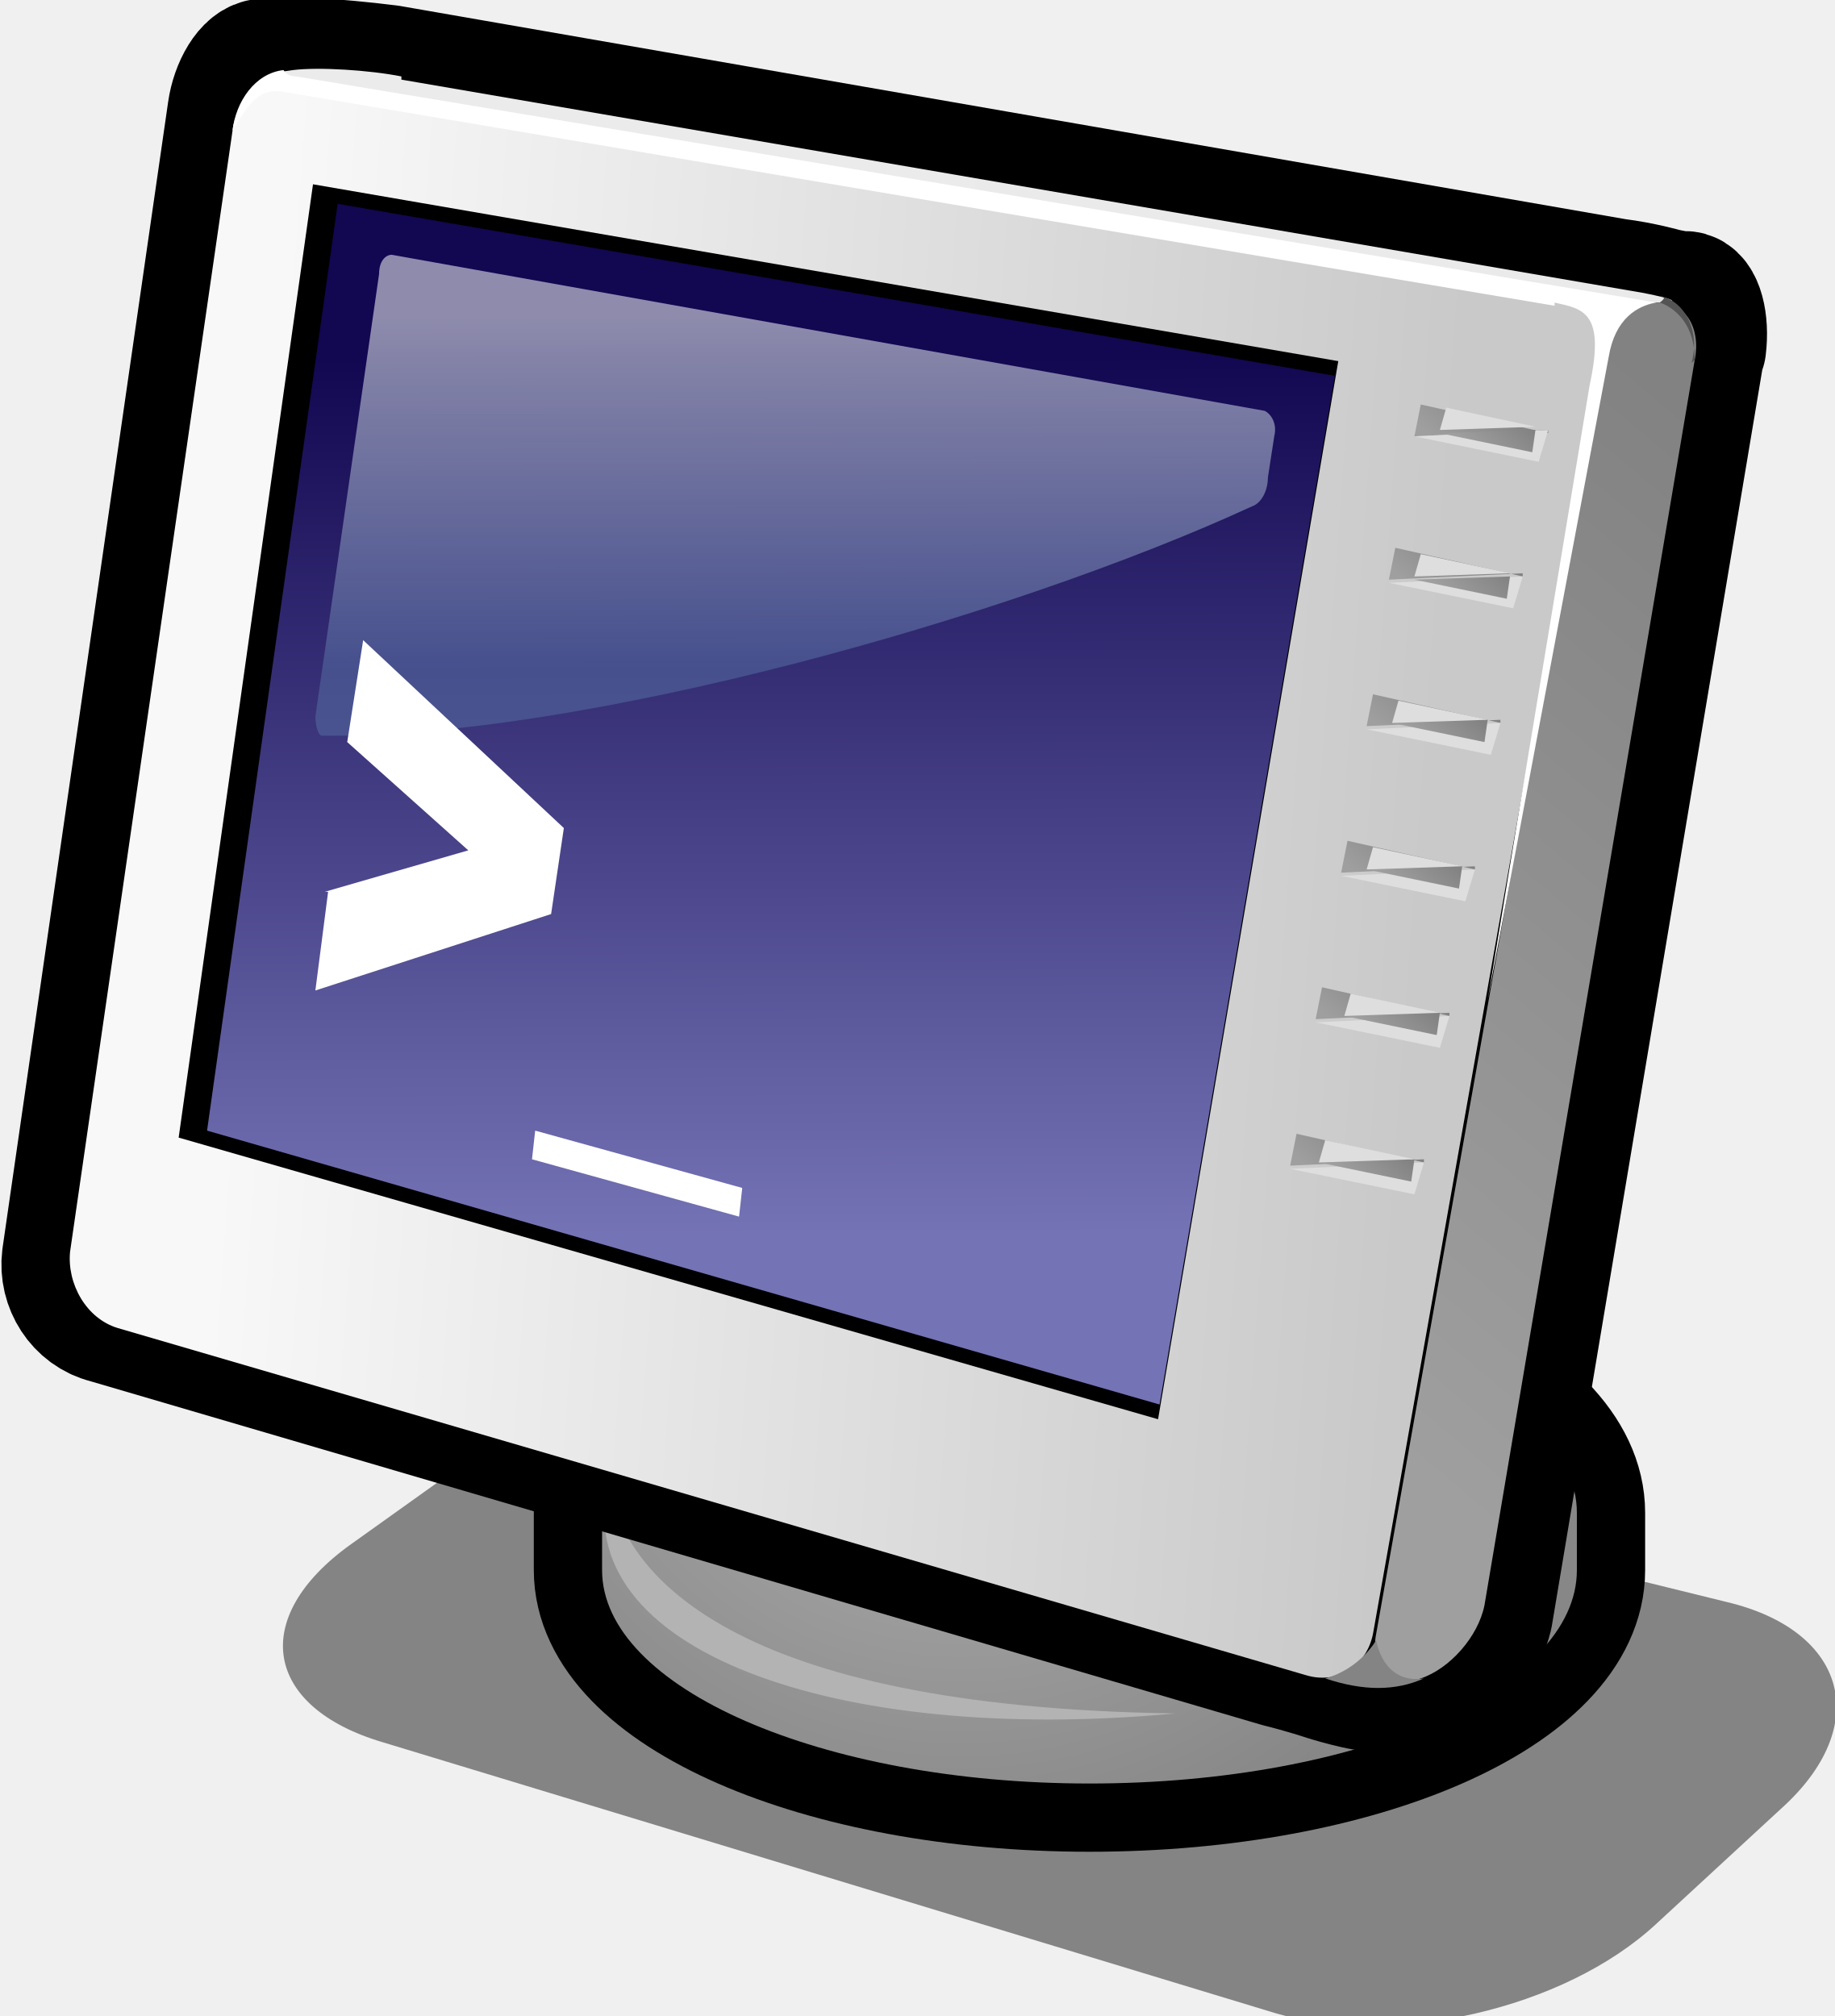
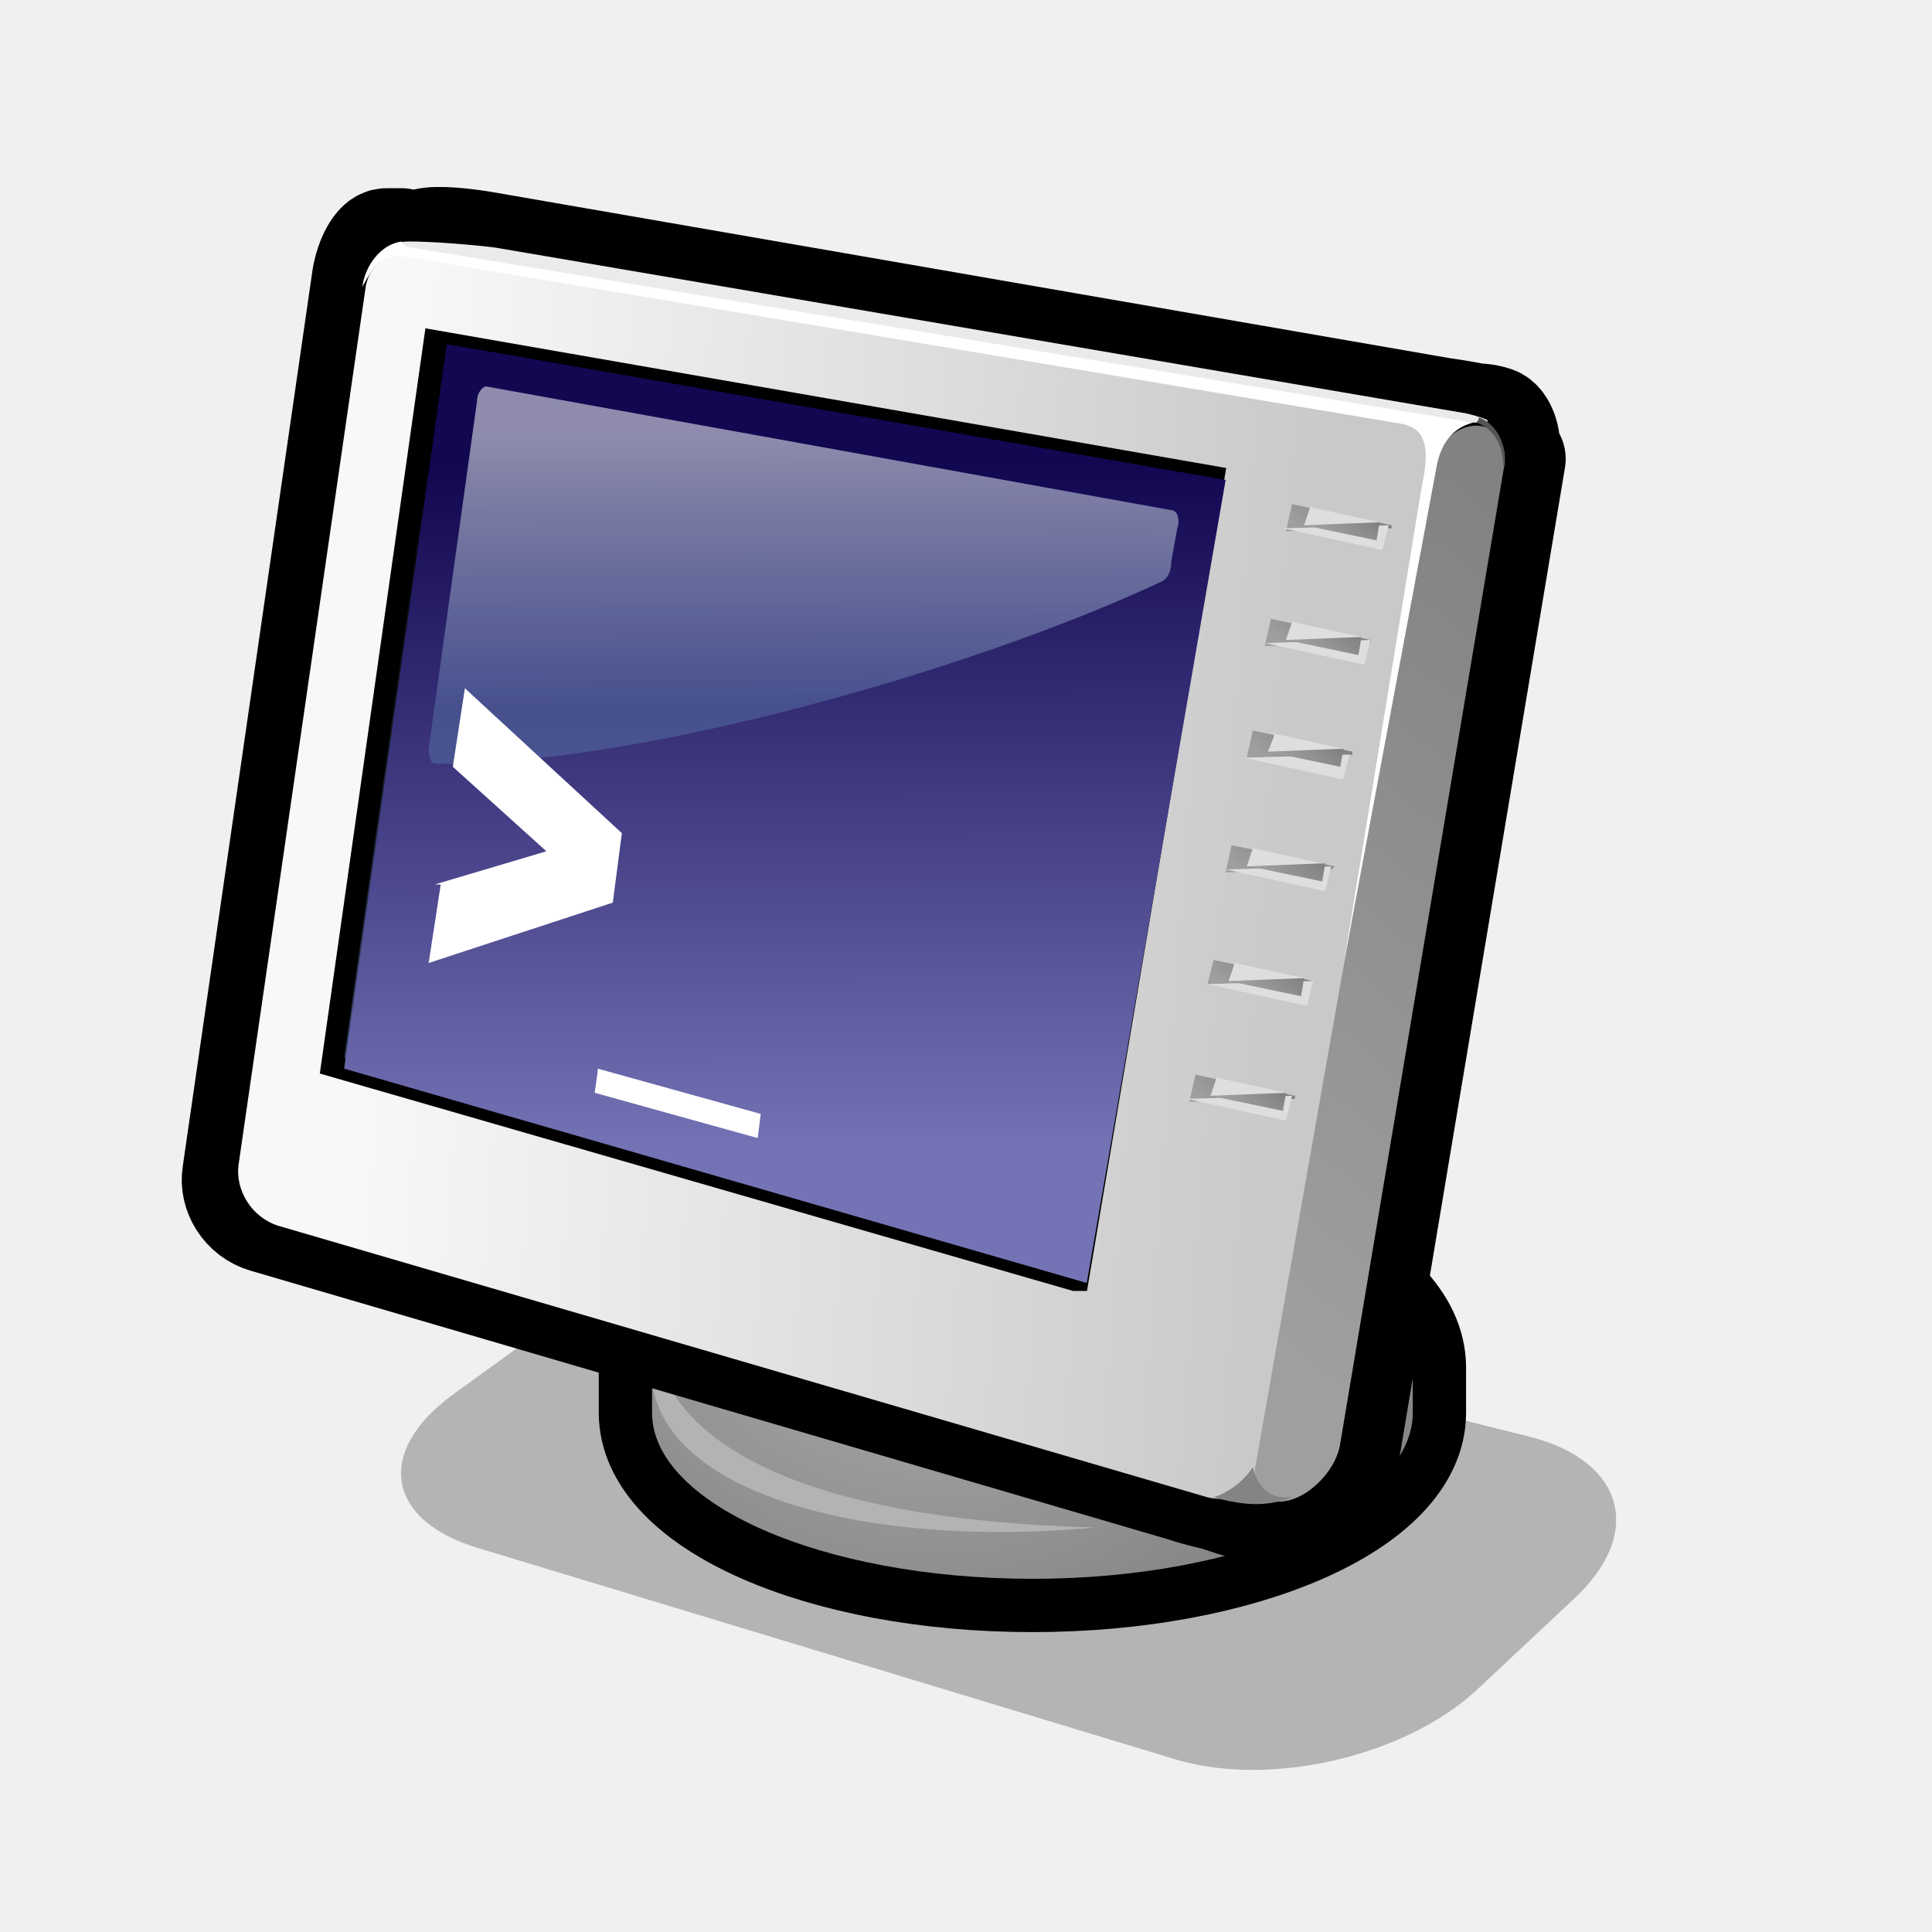
- <svg width="57.6pt" height="63.3pt" viewBox="0 0 57.6 63.3" xml:space="preserve">
+ <svg width="64pt" height="64pt" viewBox="0 0 64 64" xml:space="preserve">
  <g id="Layer_x0020_1" style="fill-rule:nonzero;clip-rule:nonzero;fill:#DEDEDE;stroke:#000000;stroke-miterlimit:4;">
-     <g style="opacity:0.45;">
-       <path style="fill:#000000;stroke:none;" d="M27.1,43.6c-3.8-0.9-9.5,0.2-12.6,2.4L11,48.5c-3.2,2.3-2.7,5.1,1,6.2l28,8.5c3.7,1.1,9.1-0.1,12-2.8l3.9-3.6c2.9-2.6,2.1-5.6-1.7-6.5l-27.2-6.7z" />
+     <g style="opacity:0.25;">
+       <path style="fill:#000000;stroke:none;" d="M28.3,42.1c-3.1-0.8-7.8,0.1-10.4,2l-2.9,2.1c-2.6,1.9-2.2,4.2,0.9,5.1l23.1,7c3.1,0.9,7.5-0.1,9.9-2.3l3.2-3c2.4-2.2,1.7-4.6-1.4-5.4l-22.4-5.6z" />
    </g>
-     <radialGradient id="aigrd1" cx="30.181" cy="40.522" r="18.323" fx="30.181" fy="40.522" gradientUnits="userSpaceOnUse">
+     <radialGradient id="aigrd1" cx="30.873" cy="39.588" r="15.096" fx="30.873" fy="39.588" gradientUnits="userSpaceOnUse">
      <stop offset="0" style="stop-color:#B6B6B6" />
      <stop offset="1" style="stop-color:#878787" />
    </radialGradient>
-     <path style="fill:url(#aigrd1);stroke-width:4.286;stroke-linecap:round;stroke-linejoin:round;" d="M34.2,40.8c-8.5,0-15.3,3-15.3,6.7v1.8c0,3.7,6.9,6.7,15.3,6.7c8.5,0,15.3-3,15.3-6.7v-1.8c0-3.7-6.9-6.7-15.3-6.7z" />
-     <path style="fill:url(#aigrd1);stroke:none;" d="M34.2,40.8c-8.5,0-15.3,3-15.3,6.7v1.8c0,3.7,6.9,6.7,15.3,6.7c8.5,0,15.3-3,15.3-6.7v-1.8c0-3.7-6.9-6.7-15.3-6.7z" />
-     <path style="fill:#B3B3B3;stroke:none;" d="M19.1,46.5c0.4,2.9,3.8,7.1,17.8,7.3c-10.7,1-19.1-2-17.8-7.3z" />
+     <path style="fill:url(#aigrd1);stroke-width:3.531;stroke-linecap:round;stroke-linejoin:round;" d="M34.2,39.8c-7,0-12.6,2.5-12.6,5.5v1.5c0,3,5.6,5.5,12.6,5.5c7,0,12.6-2.5,12.6-5.5v-1.5c0-3-5.6-5.5-12.6-5.5z" />
+     <path style="fill:url(#aigrd1);stroke:none;" d="M34.2,39.8c-7,0-12.6,2.5-12.6,5.5v1.5c0,3,5.6,5.5,12.6,5.5c7,0,12.6-2.5,12.6-5.5v-1.5c0-3-5.6-5.5-12.6-5.5z" />
+     <path style="fill:#B3B3B3;stroke:none;" d="M21.7,44.5c0.3,2.4,3.1,5.8,14.6,6.1c-8.8,0.8-15.7-1.7-14.6-6.1z" />
    <g>
-       <path style="fill:#000000;stroke:none;" d="M53.3,10.9c0.1-0.8-0.1-1.5-0.4-1.5s-0.7-0.1-0.7-0.1s0,0,0,0S51.5,9.1,50.7,9L12.2,2.3c-0.8-0.1-1.8-0.2-2.3-0.2c-0.5,0-0.9,0-0.9,0s-0.3,0-0.7,0c-0.4,0-0.8,0.7-0.9,1.4l-5.2,36c-0.1,0.8,0.4,1.6,1.2,1.8l36.8,10.8     c0.8,0.2,1.4,0.4,1.4,0.4s0,0,0,0c0,0,0.3,0.1,0.7,0.2s0.8,0.2,1,0.1c0.2-0.1,0.5-0.1,0.7-0.1c0.2,0,0.7-0.2,0.7-0.2c0,0,0.4-0.1,0.8-0.2s0.9-0.8,1.1-1.6l6.7-40z" />
-       <path style="fill:none;stroke-width:4.286;stroke-linecap:round;stroke-linejoin:round;" d="M53.3,10.9c0.1-0.8-0.1-1.5-0.4-1.5s-0.7-0.1-0.7-0.1s0,0,0,0S51.5,9.1,50.7,9L12.2,2.3c-0.8-0.1-1.8-0.2-2.3-0.2c-0.5,0-0.9,0-0.9,0s-0.3,0-0.7,0c-0.4,0-0.8,0.7-0.9,1.4l-5.2,36c-0.1,0.8,0.4,1.6,1.2,1.8l36.8,10.8     c0.8,0.2,1.4,0.4,1.4,0.4s0,0,0,0c0,0,0.3,0.1,0.7,0.2s0.8,0.2,1,0.1c0.2-0.1,0.5-0.1,0.7-0.1c0.2,0,0.7-0.2,0.7-0.2c0,0,0.4-0.1,0.8-0.2s0.9-0.8,1.1-1.6l6.7-40z" />
+       <path style="fill:#000000;stroke:none;" d="M49.9,15.2c0.1-0.6-0.1-1.2-0.4-1.3c-0.3-0.1-0.6-0.1-0.6-0.1c0,0,0,0,0,0s-0.5-0.1-1.2-0.2L16,8.1C15.4,8,14.5,7.9,14.1,8s-0.8,0-0.8,0c0,0-0.2,0-0.5,0c-0.3,0-0.6,0.6-0.7,1.2L7.8,38.9c-0.1,0.6,0.3,1.3,1,1.5l30.4,8.9     c0.6,0.2,1.1,0.3,1.1,0.3c0,0,0,0,0,0s0.3,0.1,0.6,0.2s0.7,0.1,0.9,0.1c0.2,0,0.4-0.1,0.6-0.1c0.2,0,0.6-0.2,0.6-0.2s0.3-0.1,0.7-0.2s0.8-0.7,0.9-1.3l5.5-32.9z" />
+       <path style="fill:none;stroke-width:3.531;stroke-linecap:round;stroke-linejoin:round;" d="M49.9,15.2c0.1-0.6-0.1-1.2-0.4-1.3c-0.3-0.1-0.6-0.1-0.6-0.1c0,0,0,0,0,0s-0.5-0.1-1.2-0.2L16,8.1C15.4,8,14.5,7.9,14.1,8s-0.8,0-0.8,0c0,0-0.2,0-0.5,0c-0.3,0-0.6,0.6-0.7,1.2L7.8,38.9c-0.1,0.6,0.3,1.3,1,1.5l30.4,8.9     c0.6,0.2,1.1,0.3,1.1,0.3c0,0,0,0,0,0s0.3,0.1,0.6,0.2s0.7,0.1,0.9,0.1c0.2,0,0.4-0.1,0.6-0.1c0.2,0,0.6-0.2,0.6-0.2s0.3-0.1,0.7-0.2s0.8-0.7,0.9-1.3l5.5-32.9z" />
    </g>
    <g>
-       <linearGradient id="aigrd3" gradientUnits="userSpaceOnUse" x1="7.559" y1="26.318" x2="44.7" y2="28.993">
+       <linearGradient id="aigrd3" gradientUnits="userSpaceOnUse" x1="12.237" y1="27.887" x2="42.836" y2="30.091">
        <stop offset="0" style="stop-color:#F8F8F8" />
        <stop offset="1" style="stop-color:#C9C9C9" />
      </linearGradient>
-       <path style="fill:url(#aigrd3);stroke:none;" d="M9.4,2.6c-1-0.2-2,0.5-2.1,1.5L2.2,39.3c-0.1,1,0.5,2.1,1.5,2.4l37.3,10.9c1,0.3,1.9-0.3,2.1-1.3l7.1-40c0.2-1-0.5-2-1.5-2.1L9.4,2.6z" />
+       <path style="fill:url(#aigrd3);stroke:none;" d="M13.8,8.3c-0.8-0.1-1.6,0.4-1.7,1.3l-4.2,29c-0.1,0.8,0.4,1.7,1.3,2l30.8,9c0.8,0.2,1.6-0.2,1.7-1.1l5.8-32.9c0.1-0.8-0.4-1.6-1.3-1.8L13.8,8.3z" />
    </g>
    <g>
-       <linearGradient id="aigrd4" gradientUnits="userSpaceOnUse" x1="39.164" y1="41.772" x2="59.296" y2="18.072">
+       <linearGradient id="aigrd4" gradientUnits="userSpaceOnUse" x1="38.037" y1="40.899" x2="54.944" y2="20.995">
        <stop offset="0" style="stop-color:#9F9F9F" />
        <stop offset="1" style="stop-color:#828282" />
      </linearGradient>
-       <path style="fill:url(#aigrd4);stroke:none;" d="M46.6,50.4c-0.2,1-1.1,2-2,2.3s-1.6-0.4-1.4-1.4l7.1-40c0.2-1,1-1.8,1.8-1.8c0.8,0,1.3,0.8,1.1,1.8l-6.6,39.1z" />
+       <path style="fill:url(#aigrd4);stroke:none;" d="M44.4,47.8c-0.1,0.8-0.9,1.7-1.7,1.9c-0.8,0.2-1.3-0.3-1.1-1.2l5.8-32.9c0.1-0.8,0.8-1.5,1.5-1.5s1.1,0.7,0.9,1.5l-5.4,32.2z" />
    </g>
    <g>
-       <linearGradient id="aigrd5" gradientUnits="userSpaceOnUse" x1="9.172" y1="5.822" x2="52.03" y2="5.822">
+       <linearGradient id="aigrd5" gradientUnits="userSpaceOnUse" x1="13.566" y1="11.002" x2="48.874" y2="11.002">
        <stop offset="0" style="stop-color:#EBEBEB" />
        <stop offset="1" style="stop-color:#EAEAEA" />
      </linearGradient>
-       <path style="fill:url(#aigrd5);stroke:none;" d="M12.6,2.4c-1-0.2-2.6-0.3-3.4-0.2S8.4,2.4,9.4,2.6l39.3,6.6c1,0.2,2.5,0.3,3.3,0.3c0.8,0,0.6-0.1-0.4-0.3l-39-6.7z" />
+       <path style="fill:url(#aigrd5);stroke:none;" d="M16.4,8.2C15.6,8.1,14.3,8,13.6,8c-0.7,0-0.6,0.2,0.2,0.3l32.4,5.4c0.8,0.1,2.1,0.3,2.7,0.3s0.5-0.1-0.3-0.3L16.4,8.2z" />
    </g>
-     <path style="fill:#848484;stroke:none;" d="M44.7,52.7c-0.9,0.4-1.9,0.4-3.1,0c1.1-0.3,1.6-1.2,1.6-1.2s0.2,1.4,1.5,1.2z" />
-     <path style="fill:#FFFFFF;stroke:none;" d="M48.8,9.5c0.9,0.2,1.6,0.3,1.1,2.6l-3.2,19.3l3.8-20.2c0.2-1.2,0.9-1.6,1.5-1.7L9.3,2.4C9,2.4,8.9,2.2,8.9,2.2C8,2.3,7.4,3.2,7.3,4.1c0.5-0.8,0.8-1.4,1.7-1.2l39.8,6.7z" />
-     <path style="fill:#545454;stroke:none;" d="M53.2,11.3c0-1.5-1.1-1.8-1.1-1.8s0.3-0.2,0-0.2c0.7,0.1,1.3,1,1,2.1z" />
+     <path style="fill:#848484;stroke:none;" d="M42.8,49.6c-0.8,0.3-1.5,0.3-2.6,0c0.9-0.3,1.3-1,1.3-1s0.2,1.1,1.2,1z" />
+     <path style="fill:#FFFFFF;stroke:none;" d="M46.2,14c0.7,0.1,1.3,0.3,0.9,2.1l-2.6,15.9l3.1-16.6c0.2-1,0.8-1.3,1.2-1.4L13.6,8.2c-0.2,0-0.3-0.2-0.3-0.2c-0.7,0.1-1.2,0.8-1.3,1.5c0.4-0.7,0.6-1.1,1.4-1L46.2,14z" />
+     <path style="fill:#545454;stroke:none;" d="M49.8,15.5c0-1.3-0.9-1.5-0.9-1.5s0.2-0.2,0-0.2c0.5,0.1,1.1,0.8,0.9,1.7z" />
    <g style="fill:#FFFFFF;stroke:none;">
-       <linearGradient id="aigrd6" gradientUnits="userSpaceOnUse" x1="24.019" y1="10.889" x2="24.019" y2="38.419" gradientTransform="matrix(1 -2.300000e-003 2.300000e-003 1 -0.2674 0.2879)">
+       <linearGradient id="aigrd6" gradientUnits="userSpaceOnUse" x1="25.831" y1="15.138" x2="25.831" y2="37.818" gradientTransform="matrix(1 -2.300000e-003 2.300000e-003 1 -0.268 0.289)">
        <stop offset="0" style="stop-color:#000000" />
        <stop offset="1" style="stop-color:#3A4A70" />
      </linearGradient>
-       <path style="fill:url(#aigrd6);stroke:#000000;stroke-width:0.885;" d="M36,44L6.1,35.4l4.1-29.1l31.3,5.4L36,44z" />
-       <linearGradient id="aigrd7" gradientUnits="userSpaceOnUse" x1="24.416" y1="10.988" x2="24.416" y2="38.516" gradientTransform="matrix(1 -2.300000e-003 2.300000e-003 1 -0.2674 0.2879)">
+       <path style="fill:url(#aigrd6);stroke:#000000;stroke-width:0.729;" d="M35.6,42.4l-24.6-7.1l3.4-24l25.8,4.5l-4.5,26.6z" />
+       <linearGradient id="aigrd7" gradientUnits="userSpaceOnUse" x1="26.158" y1="15.219" x2="26.158" y2="37.898" gradientTransform="matrix(1 -2.300000e-003 2.300000e-003 1 -0.268 0.289)">
        <stop offset="0" style="stop-color:#120751" />
        <stop offset="1" style="stop-color:#7473B5" />
      </linearGradient>
-       <path style="fill:url(#aigrd7);" d="M36.4,44.1L6.5,35.5l4.1-29.1l31.3,5.4l-5.5,32.3z" />
+       <path style="fill:url(#aigrd7);" d="M36,42.5l-24.6-7.1l3.4-24l25.8,4.5L36,42.5z" />
      <g>
-         <linearGradient id="aigrd8" gradientUnits="userSpaceOnUse" x1="25.196" y1="9.732" x2="25.196" y2="20.739" gradientTransform="matrix(1 -2.300000e-003 2.300000e-003 1 -0.2674 0.2879)">
+         <linearGradient id="aigrd8" gradientUnits="userSpaceOnUse" x1="26.801" y1="14.185" x2="26.801" y2="23.253" gradientTransform="matrix(1 -2.300000e-003 2.300000e-003 1 -0.268 0.289)">
          <stop offset="0" style="stop-color:#E7EBEF" />
          <stop offset="1" style="stop-color:#52699F" />
        </linearGradient>
-         <path style="opacity:0.58;fill:url(#aigrd8);" d="M12.3,8c-0.2,0-0.4,0.2-0.4,0.6l-2,13.9c0,0.3,0.1,0.6,0.2,0.6c8.1,0.1,21.6-3.7,29.2-7.2c0.3-0.1,0.5-0.5,0.5-0.9l0.2-1.3c0.1-0.4-0.1-0.7-0.3-0.8L12.3,8z" />
+         <path style="opacity:0.58;fill:url(#aigrd8);" d="M16.1,12.8c-0.1,0-0.3,0.2-0.3,0.5l-1.6,11.5c0,0.3,0.1,0.5,0.2,0.5c6.6,0.1,17.8-3.1,24-6c0.3-0.1,0.4-0.4,0.4-0.7l0.2-1.1c0.1-0.3,0-0.6-0.2-0.6l-22.7-4.1z" />
      </g>
      <g>
-         <path d="M10.2,28l4.5-1.3l-3.8-3.4l0.5-3.2l6.3,5.9l-0.4,2.7l-7.4,2.4l0.4-3.1z" />
-         <path d="M16.8,35.5l6.5,1.8l-0.1,0.9l-6.5-1.8l0.1-0.9z" />
+         <path d="M14.4,29.3l3.7-1.1L15,25.4l0.4-2.6l5.2,4.8l-0.3,2.3l-6.1,2l0.4-2.6z" />
+         <path d="M19.8,35.4l5.4,1.5l-0.1,0.8l-5.4-1.5l0.1-0.7z" />
      </g>
    </g>
    <g style="stroke:none;">
      <g>
        <g>
          <g>
-             <linearGradient id="aigrd9" gradientUnits="userSpaceOnUse" x1="41.739" y1="37.232" x2="43.261" y2="35.441">
+             <linearGradient id="aigrd9" gradientUnits="userSpaceOnUse" x1="40.397" y1="36.879" x2="41.651" y2="35.403">
              <stop offset="0" style="stop-color:#9F9F9F" />
              <stop offset="1" style="stop-color:#828282" />
            </linearGradient>
-             <path style="fill:url(#aigrd9);" d="M44.7,36.5l-4-0.9l-0.2,1l4.2-0.2z" />
-             <path d="M44.4,37.5l0.3-1l-4.2,0.2l3.9,0.8z" />
+             <path style="fill:url(#aigrd9);" d="M42.9,36.3l-3.3-0.7l-0.2,0.9l3.5-0.1z" />
+             <path d="M42.6,37.1l0.2-0.8l-3.5,0.1l3.2,0.7z" />
          </g>
          <g>
-             <linearGradient id="aigrd10" gradientUnits="userSpaceOnUse" x1="42.516" y1="32.639" x2="44.036" y2="30.849">
+             <linearGradient id="aigrd10" gradientUnits="userSpaceOnUse" x1="41.035" y1="33.095" x2="42.289" y2="31.619">
              <stop offset="0" style="stop-color:#9F9F9F" />
              <stop offset="1" style="stop-color:#828282" />
            </linearGradient>
-             <path style="fill:url(#aigrd10);" d="M45.5,31.9l-4-0.9l-0.2,1l4.2-0.2z" />
-             <path d="M45.2,32.9l0.3-1l-4.2,0.2l3.9,0.8z" />
+             <path style="fill:url(#aigrd10);" d="M43.5,32.5l-3.3-0.7L40,32.6l3.5-0.1z" />
+             <path d="M43.3,33.3l0.2-0.8L40,32.6l3.2,0.7z" />
          </g>
          <g>
-             <linearGradient id="aigrd11" gradientUnits="userSpaceOnUse" x1="43.292" y1="28.046" x2="44.812" y2="26.256">
+             <linearGradient id="aigrd11" gradientUnits="userSpaceOnUse" x1="41.675" y1="29.311" x2="42.928" y2="27.836">
              <stop offset="0" style="stop-color:#9F9F9F" />
              <stop offset="1" style="stop-color:#828282" />
            </linearGradient>
-             <path style="fill:url(#aigrd11);" d="M46.3,27.3l-4-0.9l-0.2,1l4.2-0.2z" />
-             <path d="M46,28.3l0.3-1l-4.2,0.2l3.9,0.8z" />
+             <path style="fill:url(#aigrd11);" d="M44.2,28.7L40.8,28l-0.2,0.9l3.5-0.1z" />
+             <path d="M43.9,29.5l0.2-0.8l-3.5,0.1l3.2,0.7z" />
          </g>
          <g>
-             <linearGradient id="aigrd12" gradientUnits="userSpaceOnUse" x1="44.068" y1="23.453" x2="45.588" y2="21.664">
+             <linearGradient id="aigrd12" gradientUnits="userSpaceOnUse" x1="42.315" y1="25.527" x2="43.568" y2="24.052">
              <stop offset="0" style="stop-color:#9F9F9F" />
              <stop offset="1" style="stop-color:#828282" />
            </linearGradient>
-             <path style="fill:url(#aigrd12);" d="M47.1,22.7l-4-0.9l-0.2,1l4.2-0.2z" />
-             <path d="M46.8,23.7l0.3-1l-4.2,0.2l3.9,0.8z" />
+             <path style="fill:url(#aigrd12);" d="M44.8,24.9l-3.3-0.7l-0.2,0.9l3.5-0.1z" />
+             <path d="M44.5,25.8l0.2-0.8l-3.5,0.1l3.2,0.7z" />
          </g>
          <g>
-             <linearGradient id="aigrd13" gradientUnits="userSpaceOnUse" x1="44.845" y1="18.86" x2="46.364" y2="17.071">
+             <linearGradient id="aigrd13" gradientUnits="userSpaceOnUse" x1="42.954" y1="21.743" x2="44.206" y2="20.268">
              <stop offset="0" style="stop-color:#9F9F9F" />
              <stop offset="1" style="stop-color:#828282" />
            </linearGradient>
-             <path style="fill:url(#aigrd13);" d="M47.8,18.1l-4-0.9l-0.2,1l4.2-0.2z" />
-             <path d="M47.5,19.1l0.3-1l-4.2,0.2l3.9,0.8z" />
+             <path style="fill:url(#aigrd13);" d="M45.4,21.2l-3.3-0.7l-0.2,0.9l3.5-0.1z" />
+             <path d="M45.2,22l0.2-0.8l-3.5,0.1l3.2,0.7z" />
          </g>
          <g>
-             <linearGradient id="aigrd14" gradientUnits="userSpaceOnUse" x1="45.62" y1="14.266" x2="47.139" y2="12.478">
+             <linearGradient id="aigrd14" gradientUnits="userSpaceOnUse" x1="43.595" y1="17.959" x2="44.846" y2="16.485">
              <stop offset="0" style="stop-color:#9F9F9F" />
              <stop offset="1" style="stop-color:#828282" />
            </linearGradient>
-             <path style="fill:url(#aigrd14);" d="M48.6,13.6l-4-0.9l-0.2,1l4.2-0.2z" />
-             <path d="M48.3,14.5l0.3-1l-4.2,0.2l3.9,0.8z" />
+             <path style="fill:url(#aigrd14);" d="M46.1,17.4l-3.3-0.7l-0.2,0.9l3.5-0.1z" />
+             <path d="M45.8,18.2l0.2-0.8l-3.5,0.1l3.2,0.7z" />
          </g>
        </g>
      </g>
      <g>
        <g>
          <g>
-             <linearGradient id="aigrd15" gradientUnits="userSpaceOnUse" x1="46.34" y1="14.209" x2="47.433" y2="12.922">
+             <linearGradient id="aigrd15" gradientUnits="userSpaceOnUse" x1="44.188" y1="17.911" x2="45.088" y2="16.851">
              <stop offset="0" style="stop-color:#9F9F9F" />
              <stop offset="1" style="stop-color:#828282" />
            </linearGradient>
-             <path style="fill:url(#aigrd15);" d="M45.2,13.6l2.9,0.6l0.1-0.7l-3,0.1z" />
-             <path d="M45.4,12.8l-0.2,0.7l3-0.1l-2.8-0.6z" />
+             <path style="fill:url(#aigrd15);" d="M43.2,17.4l2.4,0.5l0.1-0.6l-2.5,0.1z" />
+             <path d="M43.4,16.8l-0.2,0.6l2.5-0.1l-2.3-0.5z" />
          </g>
          <g>
-             <linearGradient id="aigrd16" gradientUnits="userSpaceOnUse" x1="45.587" y1="18.803" x2="46.679" y2="17.517">
+             <linearGradient id="aigrd16" gradientUnits="userSpaceOnUse" x1="43.566" y1="21.695" x2="44.467" y2="20.636">
              <stop offset="0" style="stop-color:#9F9F9F" />
              <stop offset="1" style="stop-color:#828282" />
            </linearGradient>
-             <path style="fill:url(#aigrd16);" d="M44.4,18.2l2.9,0.6l0.1-0.7l-3,0.1z" />
-             <path d="M44.6,17.4l-0.2,0.7l3-0.1l-2.8-0.6z" />
+             <path style="fill:url(#aigrd16);" d="M42.6,21.2l2.4,0.5l0.1-0.6l-2.5,0.1z" />
+             <path d="M42.8,20.6l-0.2,0.6l2.5-0.1l-2.3-0.5z" />
          </g>
          <g>
-             <linearGradient id="aigrd17" gradientUnits="userSpaceOnUse" x1="44.833" y1="23.395" x2="45.925" y2="22.11">
+             <linearGradient id="aigrd17" gradientUnits="userSpaceOnUse" x1="42.945" y1="25.48" x2="43.845" y2="24.42">
              <stop offset="0" style="stop-color:#9F9F9F" />
              <stop offset="1" style="stop-color:#828282" />
            </linearGradient>
-             <path style="fill:url(#aigrd17);" d="M43.7,22.7l2.9,0.6l0.1-0.7l-3,0.1z" />
-             <path d="M43.9,22l-0.2,0.7l3-0.1L43.9,22z" />
+             <path style="fill:url(#aigrd17);" d="M42,24.9l2.4,0.5l0.1-0.6L42,24.9z" />
+             <path d="M42.2,24.4L42,24.9l2.5-0.1l-2.3-0.5z" />
          </g>
          <g>
-             <linearGradient id="aigrd18" gradientUnits="userSpaceOnUse" x1="44.079" y1="27.989" x2="45.171" y2="26.704">
+             <linearGradient id="aigrd18" gradientUnits="userSpaceOnUse" x1="42.324" y1="29.264" x2="43.224" y2="28.205">
              <stop offset="0" style="stop-color:#9F9F9F" />
              <stop offset="1" style="stop-color:#828282" />
            </linearGradient>
-             <path style="fill:url(#aigrd18);" d="M42.9,27.3l2.9,0.6l0.1-0.7l-3,0.1z" />
-             <path d="M43.1,26.6l-0.2,0.7l3-0.1l-2.8-0.6z" />
+             <path style="fill:url(#aigrd18);" d="M41.4,28.7l2.4,0.5l0.1-0.6l-2.5,0.1z" />
+             <path d="M41.5,28.1l-0.2,0.6l2.5-0.1l-2.3-0.5z" />
          </g>
          <g>
-             <linearGradient id="aigrd19" gradientUnits="userSpaceOnUse" x1="43.325" y1="32.583" x2="44.416" y2="31.298">
+             <linearGradient id="aigrd19" gradientUnits="userSpaceOnUse" x1="41.703" y1="33.048" x2="42.602" y2="31.989">
              <stop offset="0" style="stop-color:#9F9F9F" />
              <stop offset="1" style="stop-color:#828282" />
            </linearGradient>
-             <path style="fill:url(#aigrd19);" d="M42.2,31.9l2.9,0.6l0.1-0.7l-3,0.1z" />
-             <path d="M42.4,31.2l-0.2,0.7l3-0.1l-2.8-0.6z" />
+             <path style="fill:url(#aigrd19);" d="M40.7,32.5l2.4,0.5l0.1-0.6l-2.5,0.1z" />
+             <path d="M40.9,31.9l-0.2,0.6l2.5-0.1l-2.3-0.5z" />
          </g>
          <g>
-             <linearGradient id="aigrd20" gradientUnits="userSpaceOnUse" x1="42.57" y1="37.176" x2="43.661" y2="35.892">
+             <linearGradient id="aigrd20" gradientUnits="userSpaceOnUse" x1="41.082" y1="36.832" x2="41.981" y2="35.774">
              <stop offset="0" style="stop-color:#9F9F9F" />
              <stop offset="1" style="stop-color:#828282" />
            </linearGradient>
-             <path style="fill:url(#aigrd20);" d="M41.4,36.5l2.9,0.6l0.1-0.7l-3,0.1z" />
-             <path d="M41.6,35.8l-0.2,0.7l3-0.1l-2.8-0.6z" />
+             <path style="fill:url(#aigrd20);" d="M40.1,36.3l2.4,0.5l0.1-0.6l-2.5,0.1z" />
+             <path d="M40.3,35.7l-0.2,0.6l2.5-0.1l-2.3-0.5z" />
          </g>
        </g>
      </g>
    </g>
  </g>
+   <g id="Layer_x0020_2" style="fill-rule:nonzero;clip-rule:nonzero;stroke:#000000;stroke-miterlimit:4;">
+     <path style="fill:none;stroke:none;" d="M64,64H0V0h64v64z" />
+   </g>
</svg>
